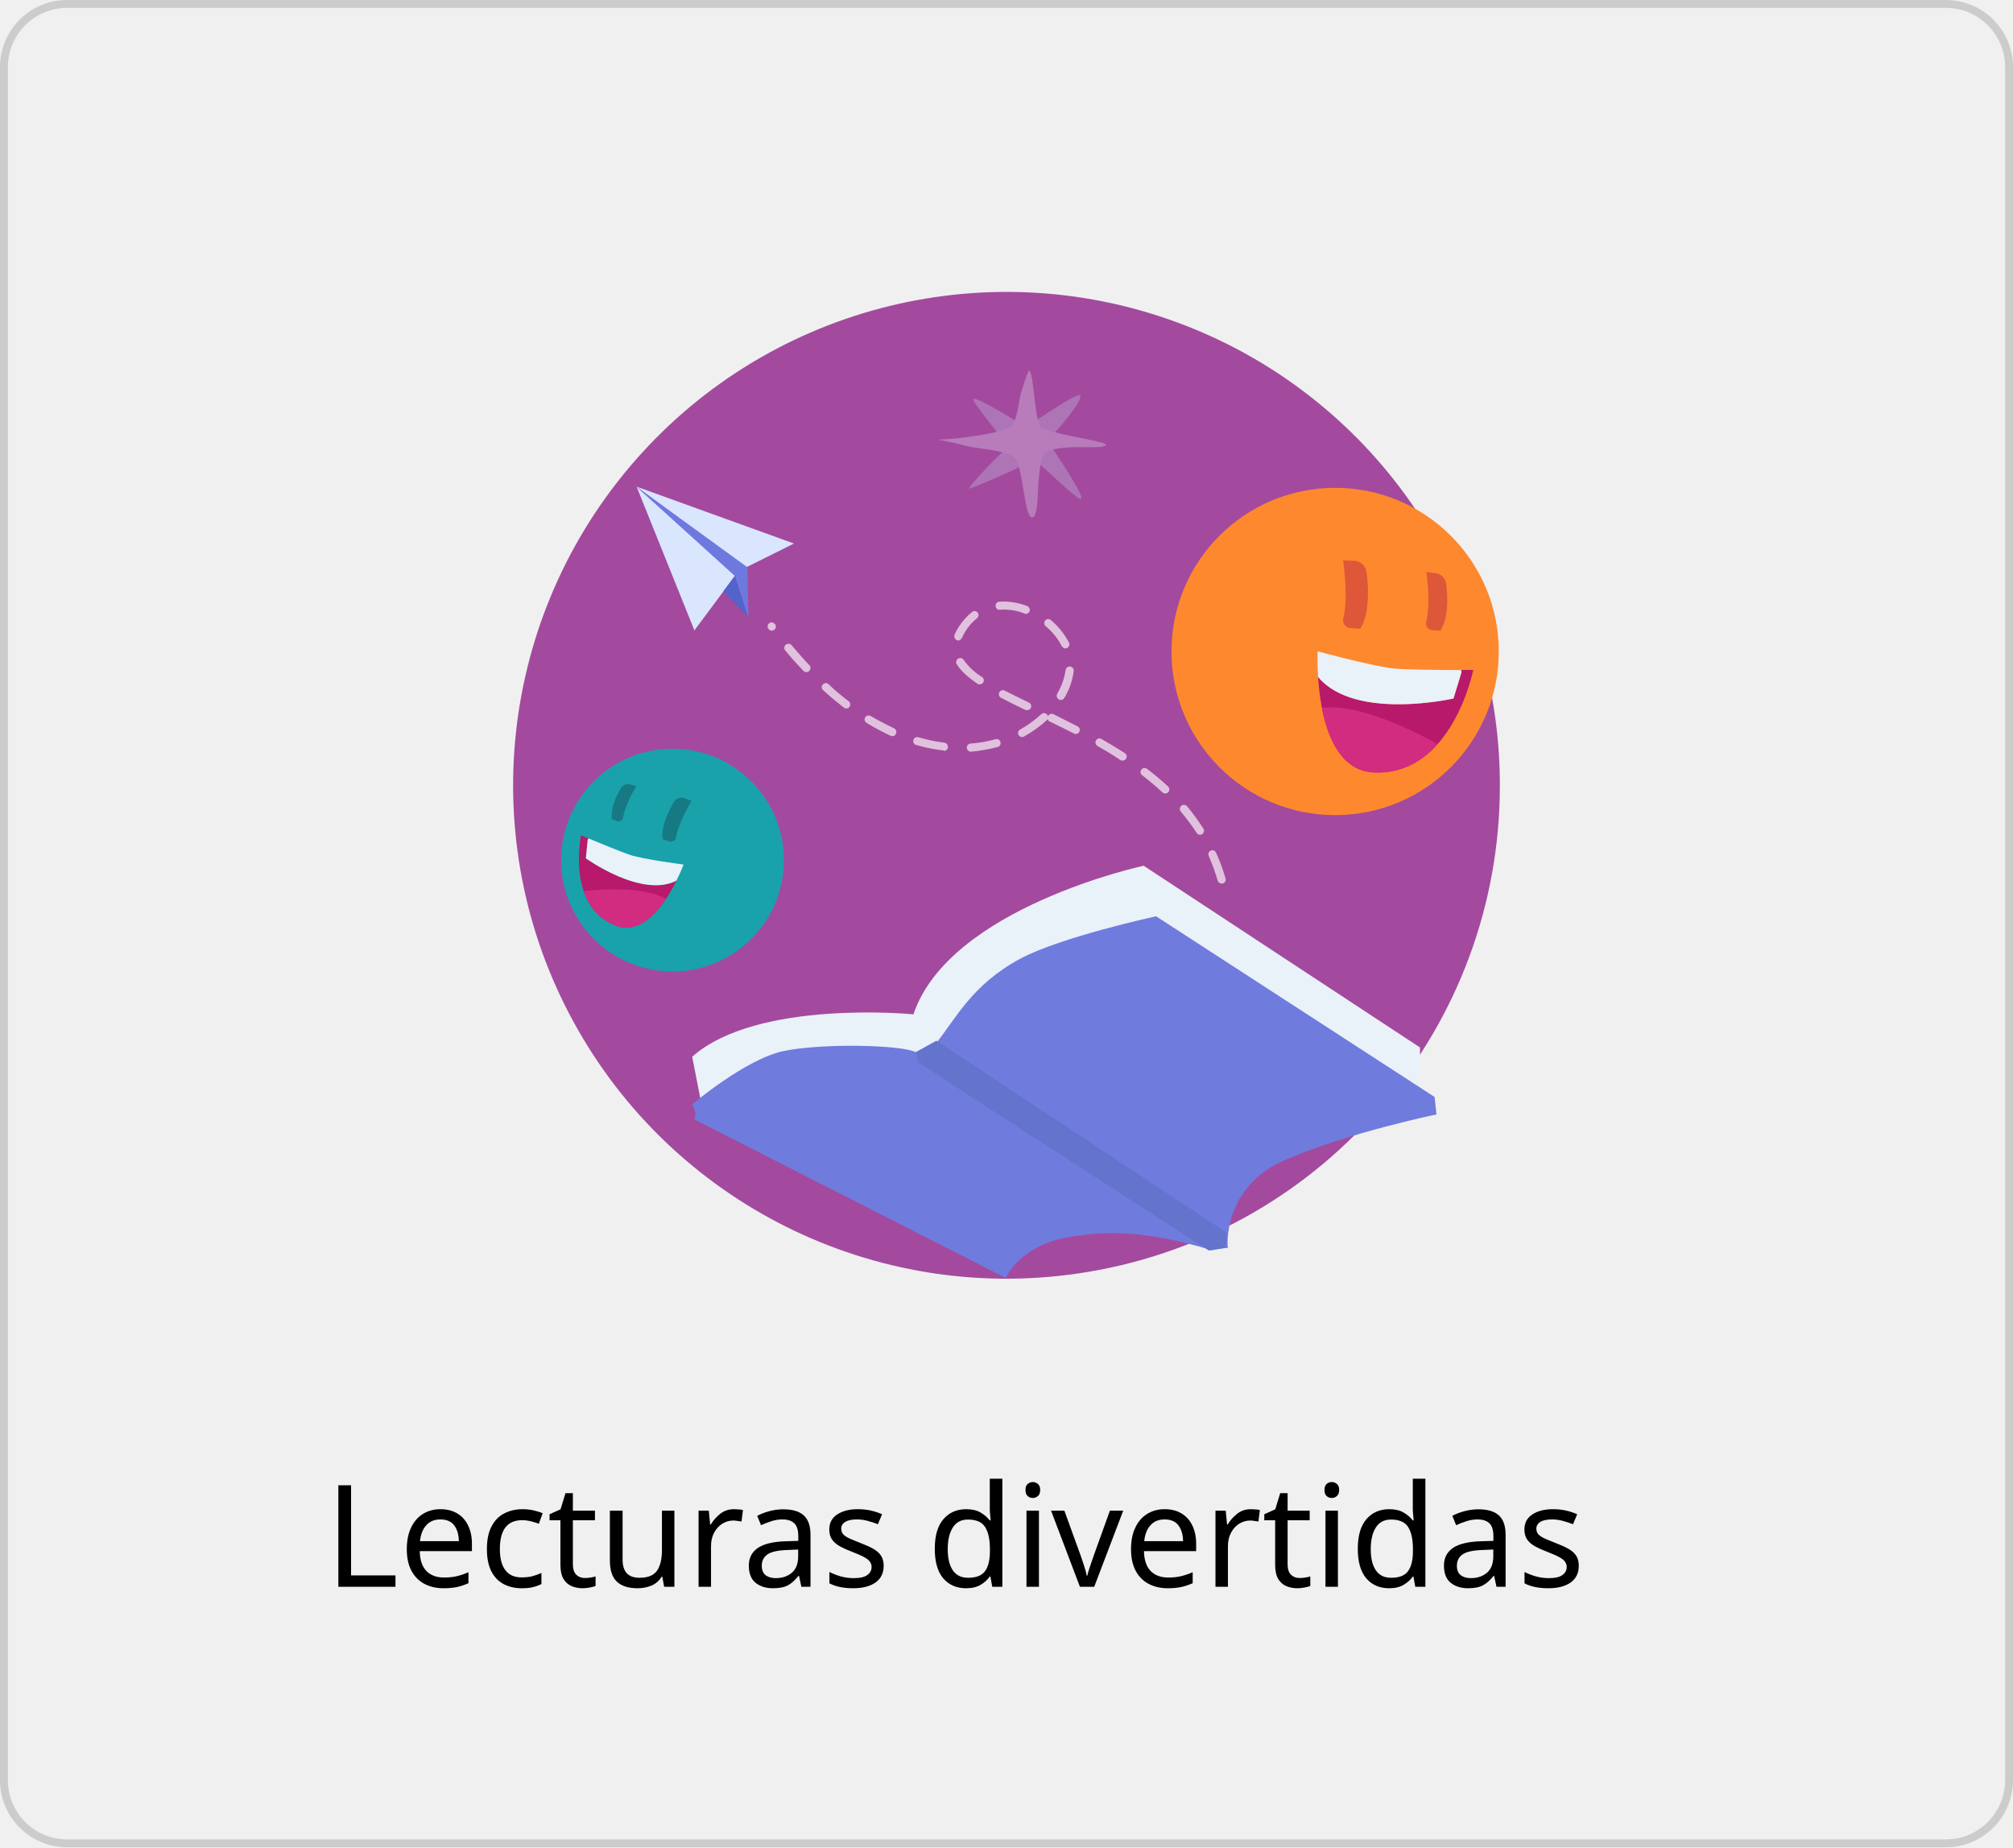
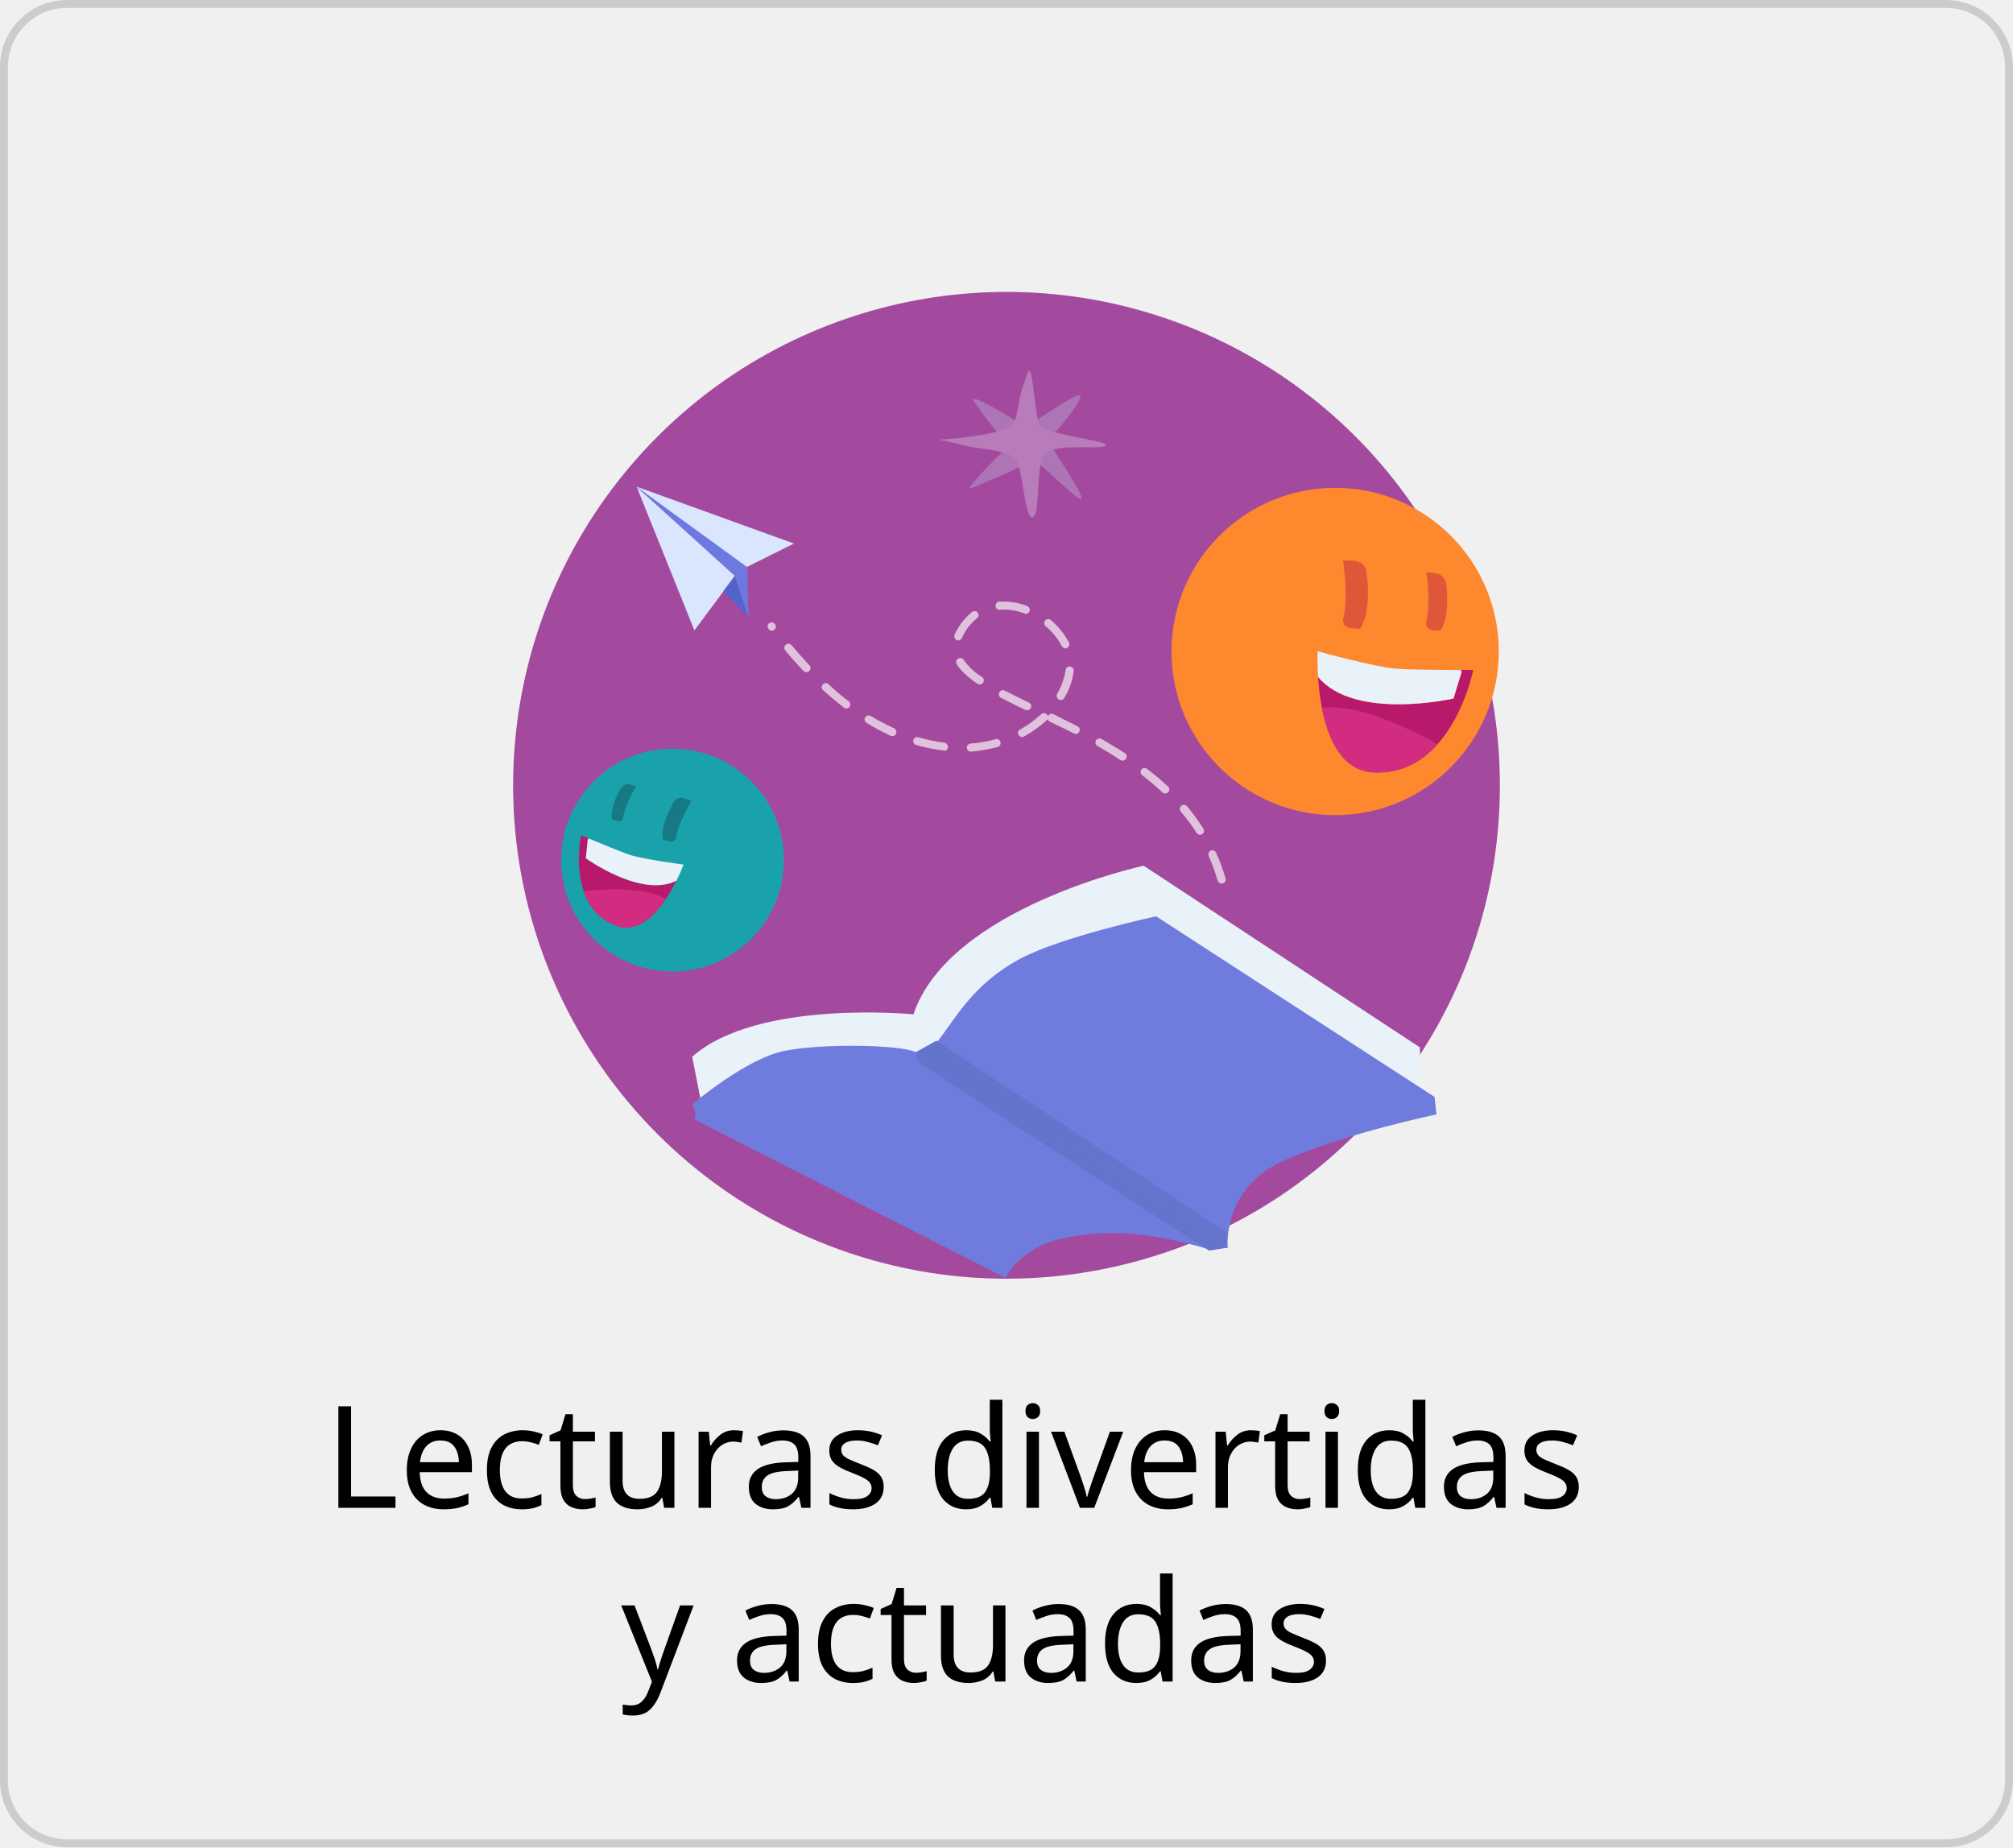
<svg xmlns="http://www.w3.org/2000/svg" xmlns:xlink="http://www.w3.org/1999/xlink" width="255" height="234" viewBox="0 0 255 234">
  <defs>
    <rect id="prefix__a" width="255" height="234" x="0" y="0" rx="8" />
  </defs>
  <g fill="none" fill-rule="evenodd">
    <mask id="prefix__b" fill="#fff">
      <use xlink:href="#prefix__a" />
    </mask>
    <rect width="254" height="233" x=".5" y=".5" stroke="#CCC" rx="8" />
    <text fill="#000" font-family="Montserrat-Medium, Montserrat" font-size="18" font-weight="400" mask="url(#prefix__b)">
-       <tspan x="41.114" y="201">Lecturas divertidas</tspan>
+       <tspan x="41.114" y="191">Lecturas divertidas</tspan>
+       <tspan x="78.68" y="213">y actuadas</tspan>
    </text>
    <g>
      <g transform="translate(65 36) translate(0 .977)">
        <path fill="#A34A9E" fill-rule="nonzero" d="M125 62.497c.019 30.514-22.016 56.575-52.11 61.63-25.866 4.361-51.703-7.894-64.691-30.683-12.988-22.79-10.362-51.264 6.574-71.295C31.709 2.12 59.352-5.205 83.984 3.812 108.617 12.828 125 36.267 125 62.497z" />
        <path fill="#E9F1F9" d="M114.902 102.25l-.026-6.546-35.003-23.018s-24.629 5.293-29.16 18.825c0 0-19.766-1.953-28.03 5.371l1.07 5.466s30.57 13.16 31.413 13.831c.843.67 29.499-1.042 29.499-1.042l13.405-12.714 16.832-.173z" />
        <path fill="#6F7BDD" d="M81.445 79.09s-12.158 2.64-17.252 5.403c-6.12 3.307-8.138 7.617-10.658 10.742-.94 1.165.27 1.5.27 1.5l36.716 24.278s-.723-7.559 7.22-11.032 19.228-5.79 19.228-5.79l-.244-2.214-35.28-22.888zM88.545 121.39L51.62 97.775s0-1.175-.615-1.475c-1.937-.947-11.904-1.139-16.719-.143-4.814.996-11.605 6.758-11.605 6.758s.733 1.244.228 1.882l39.49 20.107s1.708-4.036 7.812-5.137c4.29-.774 9.303-1.087 18.333 1.625z" />
        <path fill="#6473CC" d="M53.714 96.55L51.289 97.605 88.154 121.439 90.638 121.046z" />
        <path fill="#6473CC" d="M90.326 120.808L90.348 119.151 53.62 94.851 53.574 96.628z" />
        <path fill="#6473CC" d="M51.348 97.556L51.006 96.299 53.62 94.851 53.799 96.745z" />
        <circle cx="20.192" cy="71.977" r="14.108" fill="#19A2AA" fill-rule="nonzero" />
        <path fill="#B8196B" d="M20.69 74.574c-.395.803-.842 1.58-1.338 2.324-1.51 2.26-3.71 4.366-6.318 3.383-2.25-.844-3.464-2.53-4.089-4.36-1.139-3.32-.348-7.092-.348-7.092l.977.403-.114.147-.241 2.366s7.083 5.098 11.471 2.83z" />
        <path fill="#177984" fill-rule="nonzero" d="M21.676 64.118c-.466-.16-.982.009-1.263.414 0 0-1.787 2.79-1.455 4.798l.775.267c.199.08.423.06.604-.054.182-.113.298-.306.314-.519 0 0 .205-1.592 1.953-4.557l-.928-.349zM14.792 62.38c-.417-.096-.85.069-1.097.417 0 0-1.465 2.279-1.179 4l.651.228c.169.069.36.052.513-.045.154-.097.251-.262.262-.443 0 0 .163-1.41 1.657-3.926l-.807-.23z" />
        <path fill="#E9F1F9" d="M20.69 74.574c-4.404 2.279-11.478-2.829-11.478-2.829l.241-2.366.114-.147c1.497.625 4.284 1.771 5.192 2.067 1.761.583 6.836 1.24 6.836 1.24-.266.694-.568 1.373-.905 2.035z" />
        <path fill="#D22C80" d="M19.352 76.898c-1.51 2.26-3.71 4.366-6.318 3.383-2.25-.844-3.464-2.53-4.089-4.36 0 0 7.077-.97 10.407.977z" />
        <circle cx="104.131" cy="45.548" r="20.729" fill="#FE882E" fill-rule="nonzero" />
        <path fill="#B8196B" d="M101.973 48.777c.074 1.311.235 2.616.481 3.906.756 3.922 2.533 8.027 6.622 8.19 3.531.14 6.136-1.452 8.024-3.58 3.44-3.845 4.524-9.408 4.524-9.408h-1.546l.072.26-1.026 3.347s-12.487 2.874-17.151-2.715z" />
        <path fill="#DE5739" fill-rule="nonzero" d="M106.605 34.063c.722.052 1.323.575 1.474 1.283 0 0 .83 4.795-.771 7.327l-1.198-.084c-.317-.001-.613-.156-.795-.414-.183-.259-.228-.59-.123-.889 0 0 .635-2.278-.052-7.268l1.465.045zM116.917 35.642c.62.104 1.115.576 1.247 1.191 0 0 .677 3.936-.687 6.084l-1.019-.071c-.266-.004-.515-.136-.668-.355-.153-.218-.191-.497-.103-.749 0 0 .586-1.999 0-6.26l1.23.16z" />
        <path fill="#E9F1F9" d="M101.973 48.777c4.664 5.586 17.151 2.728 17.151 2.728l1.02-3.344-.072-.26c-2.38 0-6.807-.049-8.207-.17-2.711-.214-9.95-2.21-9.95-2.21-.037 1.086-.018 2.172.058 3.256z" />
        <path fill="#D22C80" d="M102.454 52.683c.756 3.922 2.533 8.027 6.622 8.19 3.531.14 6.136-1.452 8.024-3.58 0 .019-9.024-5.336-14.646-4.61z" />
        <g>
          <path fill="#D9E6FE" d="M.026.251L7.34 18.438 12.5 11.497zM13.835 10.482L0 .225 19.948 7.435z" transform="translate(15.625 24.438)" />
          <path fill="#6E79E0" d="M12.49 11.569L0.026 0.251 14.059 10.443 14.176 16.862z" transform="translate(15.625 24.438)" />
          <path fill="#5263CC" d="M14.134 16.735L11.003 13.48 12.451 11.546z" transform="translate(15.625 24.438)" />
          <path fill="#FFF" fill-rule="nonzero" d="M73.623 50.133c-.31-1.07-.689-2.118-1.136-3.138-.071-.167-.047-.36.062-.505.11-.145.289-.22.47-.198.18.022.335.139.405.306.48 1.054.879 2.142 1.195 3.256.044.132.031.276-.034.398-.065.123-.177.214-.31.253h-.07c-.257.031-.501-.124-.582-.372zm-2.653-6.038c-.61-.935-1.278-1.832-1.999-2.685-.13-.14-.173-.34-.113-.52.06-.182.215-.315.403-.349.188-.033.379.039.498.188.74.896 1.426 1.835 2.054 2.813.075.115.101.256.072.39-.03.135-.112.252-.228.326-.235.141-.54.07-.687-.163zm-4.34-5.137c-.777-.739-1.66-1.461-2.57-2.174-.149-.11-.225-.293-.2-.476.024-.183.146-.338.319-.405.172-.067.367-.035.508.083.925.695 1.81 1.44 2.653 2.23.102.093.161.222.164.36.003.137-.05.27-.147.366-.08.078-.18.13-.29.15-.158.03-.322-.02-.436-.134zm-5.347-4.108c-.899-.615-1.856-1.185-2.888-1.777-.243-.142-.324-.454-.182-.697.142-.242.454-.324.697-.182 1.07.618 2.028 1.188 2.958 1.797.117.07.198.186.227.32.028.132 0 .271-.077.383-.08.118-.202.2-.342.231-.136.028-.277.001-.393-.075zm-18.9-1.051c-.273.012-.508-.192-.534-.463-.027-.272.163-.518.433-.56 1.102-.071 2.194-.262 3.255-.569.252-.036.493.116.569.359.075.243-.038.505-.266.618-.627.172-1.263.311-1.904.416-.498.095-1.01.147-1.553.199zm13.02-2.311c-.904-.44-1.852-.941-3.053-1.504-.137-.057-.235-.18-.26-.326-.018.064-.058.12-.114.156-.878.798-1.844 1.491-2.88 2.068-.118.067-.258.085-.388.047-.13-.037-.24-.126-.303-.246-.07-.117-.088-.257-.05-.388.037-.131.127-.24.249-.302.959-.536 1.851-1.183 2.659-1.927.098-.097.232-.15.37-.147.139.004.27.064.362.166.075.05.126.13.14.218.055-.126.159-.225.288-.272.13-.047.273-.04.396.022 1.172.605 2.148 1.067 3.057 1.54.123.06.216.168.258.3.04.13.026.273-.04.393-.071.146-.21.246-.371.267-.11.016-.223-.002-.323-.052l.004-.013zM38.9 33.646c-1.164-.127-2.314-.356-3.438-.684-.188-.04-.339-.181-.389-.367-.05-.186.009-.385.152-.513.144-.13.347-.166.527-.096 1.064.317 2.153.543 3.255.674.277.05.47.305.443.585-.002.234-.181.428-.414.45-.061.006-.097.013-.14-.05h.004zM32.227 31.8c-1.055-.49-2.082-1.04-3.077-1.644-.157-.092-.253-.26-.252-.442.001-.182.1-.35.258-.44.158-.09.352-.089.509.003.96.57 1.979 1.094 2.955 1.556.127.056.224.161.272.29.047.13.04.273-.02.397-.047.168-.192.289-.365.303-.094.03-.196.022-.284-.023h.004zm17.044-3.284c-.977-.463-2.07-1.013-3.09-1.537-.25-.13-.348-.44-.217-.69.13-.25.439-.348.69-.218 1.022.524 2.109 1.038 3.053 1.507.126.056.224.16.271.29.048.13.04.273-.02.397-.071.146-.21.246-.371.267-.107.01-.215.005-.32-.016h.004zm4.209-1.351c-.235-.148-.314-.453-.182-.697.543-.927.904-1.949 1.064-3.011.026-.183.147-.339.318-.408.172-.07.367-.042.513.071.146.114.22.297.194.48-.152 1.195-.552 2.345-1.175 3.376-.076.141-.213.24-.37.27-.128.021-.259-.008-.365-.081h.003zm-27.175 1.08c-.875-.686-1.793-1.435-2.65-2.23-.111-.082-.181-.21-.19-.348-.01-.138.042-.274.142-.37.087-.106.213-.17.349-.18.136-.008.27.038.37.13.81.778 1.67 1.505 2.572 2.175.21.18.245.49.081.713-.074.11-.194.179-.325.189-.122.015-.245-.012-.349-.079zm16.879-3.05c-1.25-.866-2.11-1.66-2.624-2.477-.137-.241-.06-.548.175-.696.234-.149.544-.087.704.14.619.878 1.412 1.62 2.33 2.177.116.072.197.187.225.32.029.133.001.271-.075.383-.163.243-.49.31-.735.153zm10.67-4.798c-.49-.952-1.171-1.794-1.999-2.474-.152-.115-.227-.306-.194-.494.032-.188.167-.343.35-.4.181-.058.38-.01.515.126.922.788 1.688 1.742 2.26 2.812.127.257.023.568-.232.697-.026.04-.094.049-.127.055-.243.026-.474-.109-.573-.332v.01zM21.14 23.555c-.755-.81-1.552-1.647-2.278-2.565-.096-.103-.144-.24-.134-.38.01-.139.077-.268.186-.356.219-.184.544-.16.735.052.736.882 1.501 1.761 2.253 2.54.097.097.15.23.146.368-.004.138-.063.268-.165.36-.064.08-.154.131-.254.147-.183.037-.372-.03-.489-.176v.01zm19.44-3.884c-.256-.12-.38-.413-.286-.68.134-.315.293-.619.475-.908.468-.756 1.06-1.427 1.752-1.986.22-.17.538-.128.708.093.17.22.128.538-.093.708-.605.482-1.118 1.07-1.514 1.735-.146.245-.278.498-.394.758-.077.164-.224.283-.4.326-.087.02-.178 0-.248-.056v.01zm8.6-3.36c-.99-.401-2.059-.57-3.124-.49-.138.022-.278-.016-.385-.105-.108-.088-.171-.219-.175-.358-.018-.136.022-.274.11-.38.087-.106.215-.171.352-.18 1.21-.072 2.42.12 3.548.56.256.12.38.414.287.68-.08.158-.228.27-.4.306-.073.017-.148.005-.212-.032zm-32.424 1.954l-.04-.026c-.11-.143-.136-.334-.067-.501.069-.168.221-.286.4-.31.18-.024.358.05.468.192l.04.03c.165.221.125.534-.092.706-.067.05-.143.087-.224.108-.188.039-.382-.033-.498-.186l.013-.013z" opacity=".66" transform="translate(15.625 24.438)" />
        </g>
        <g opacity=".3">
          <path fill="#C5D7ED" d="M12.552 6.436c-.592.524 4.948-3.402 5.534-3.132.703.326-3.395 5.225-4.066 5.534M14.316 9.554c7.204 10.898 3.467 6.751-2.18 1.693M9.056 9.814c-.479.212-5.12 4.997-4.997 5.332.02.056 6.927-2.78 7.451-3.42M8.535 9.15S4.258 3.896 4.557 3.76c.59-.264 5.928 3.047 6.423 3.49" transform="translate(53.71 9.79)" />
          <path fill="#E9F1F9" d="M9.277 7.288c.795-.416 1.068-3.095 1.276-4.026.059-.264.954-3.151 1.11-3.083.616.277.674 6.423 1.501 7.161.889.795 8.164 1.814 8.216 2.188.124.915-7.067-.466-7.94 1.49-1.008 2.257-.325 7.634-1.38 7.755-1.054.12-1.116-6.51-2.278-7.556-1.162-1.044-4.915-1.12-6.494-1.591C2.275 9.323.179 8.929.179 8.929s2.279-.13 3.385-.296c1.807-.27 4.17-.534 5.713-1.345z" transform="translate(53.71 9.79)" />
        </g>
      </g>
    </g>
  </g>
</svg>
